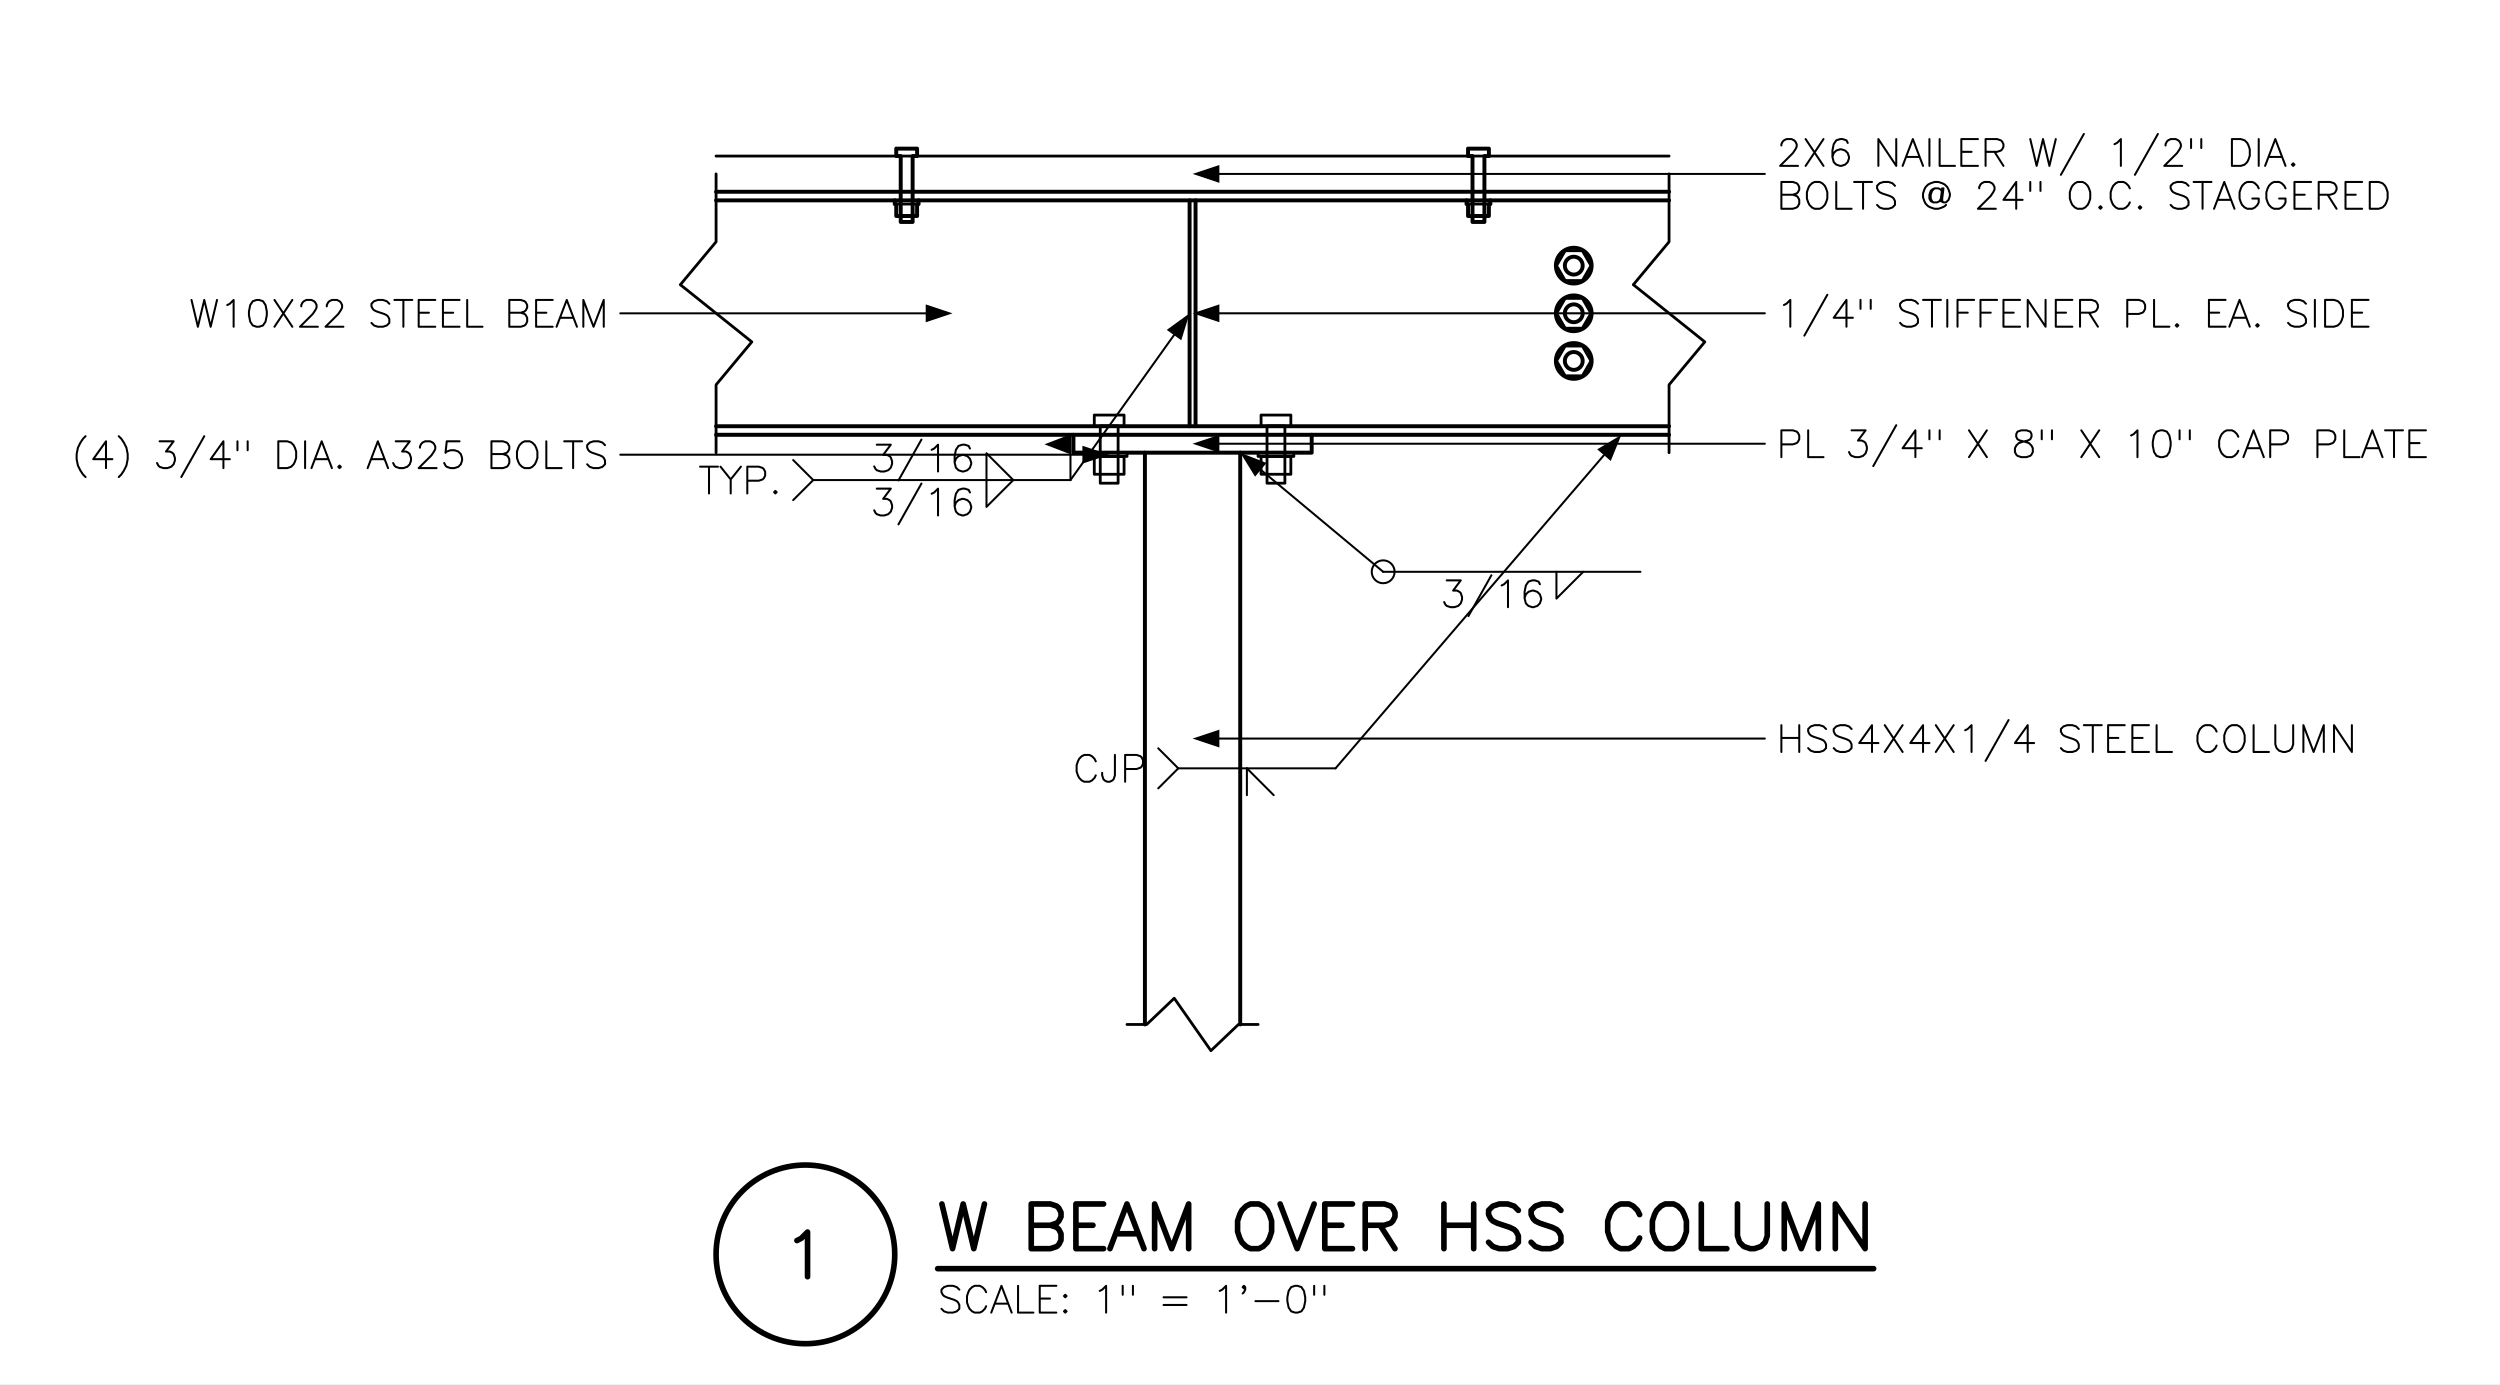
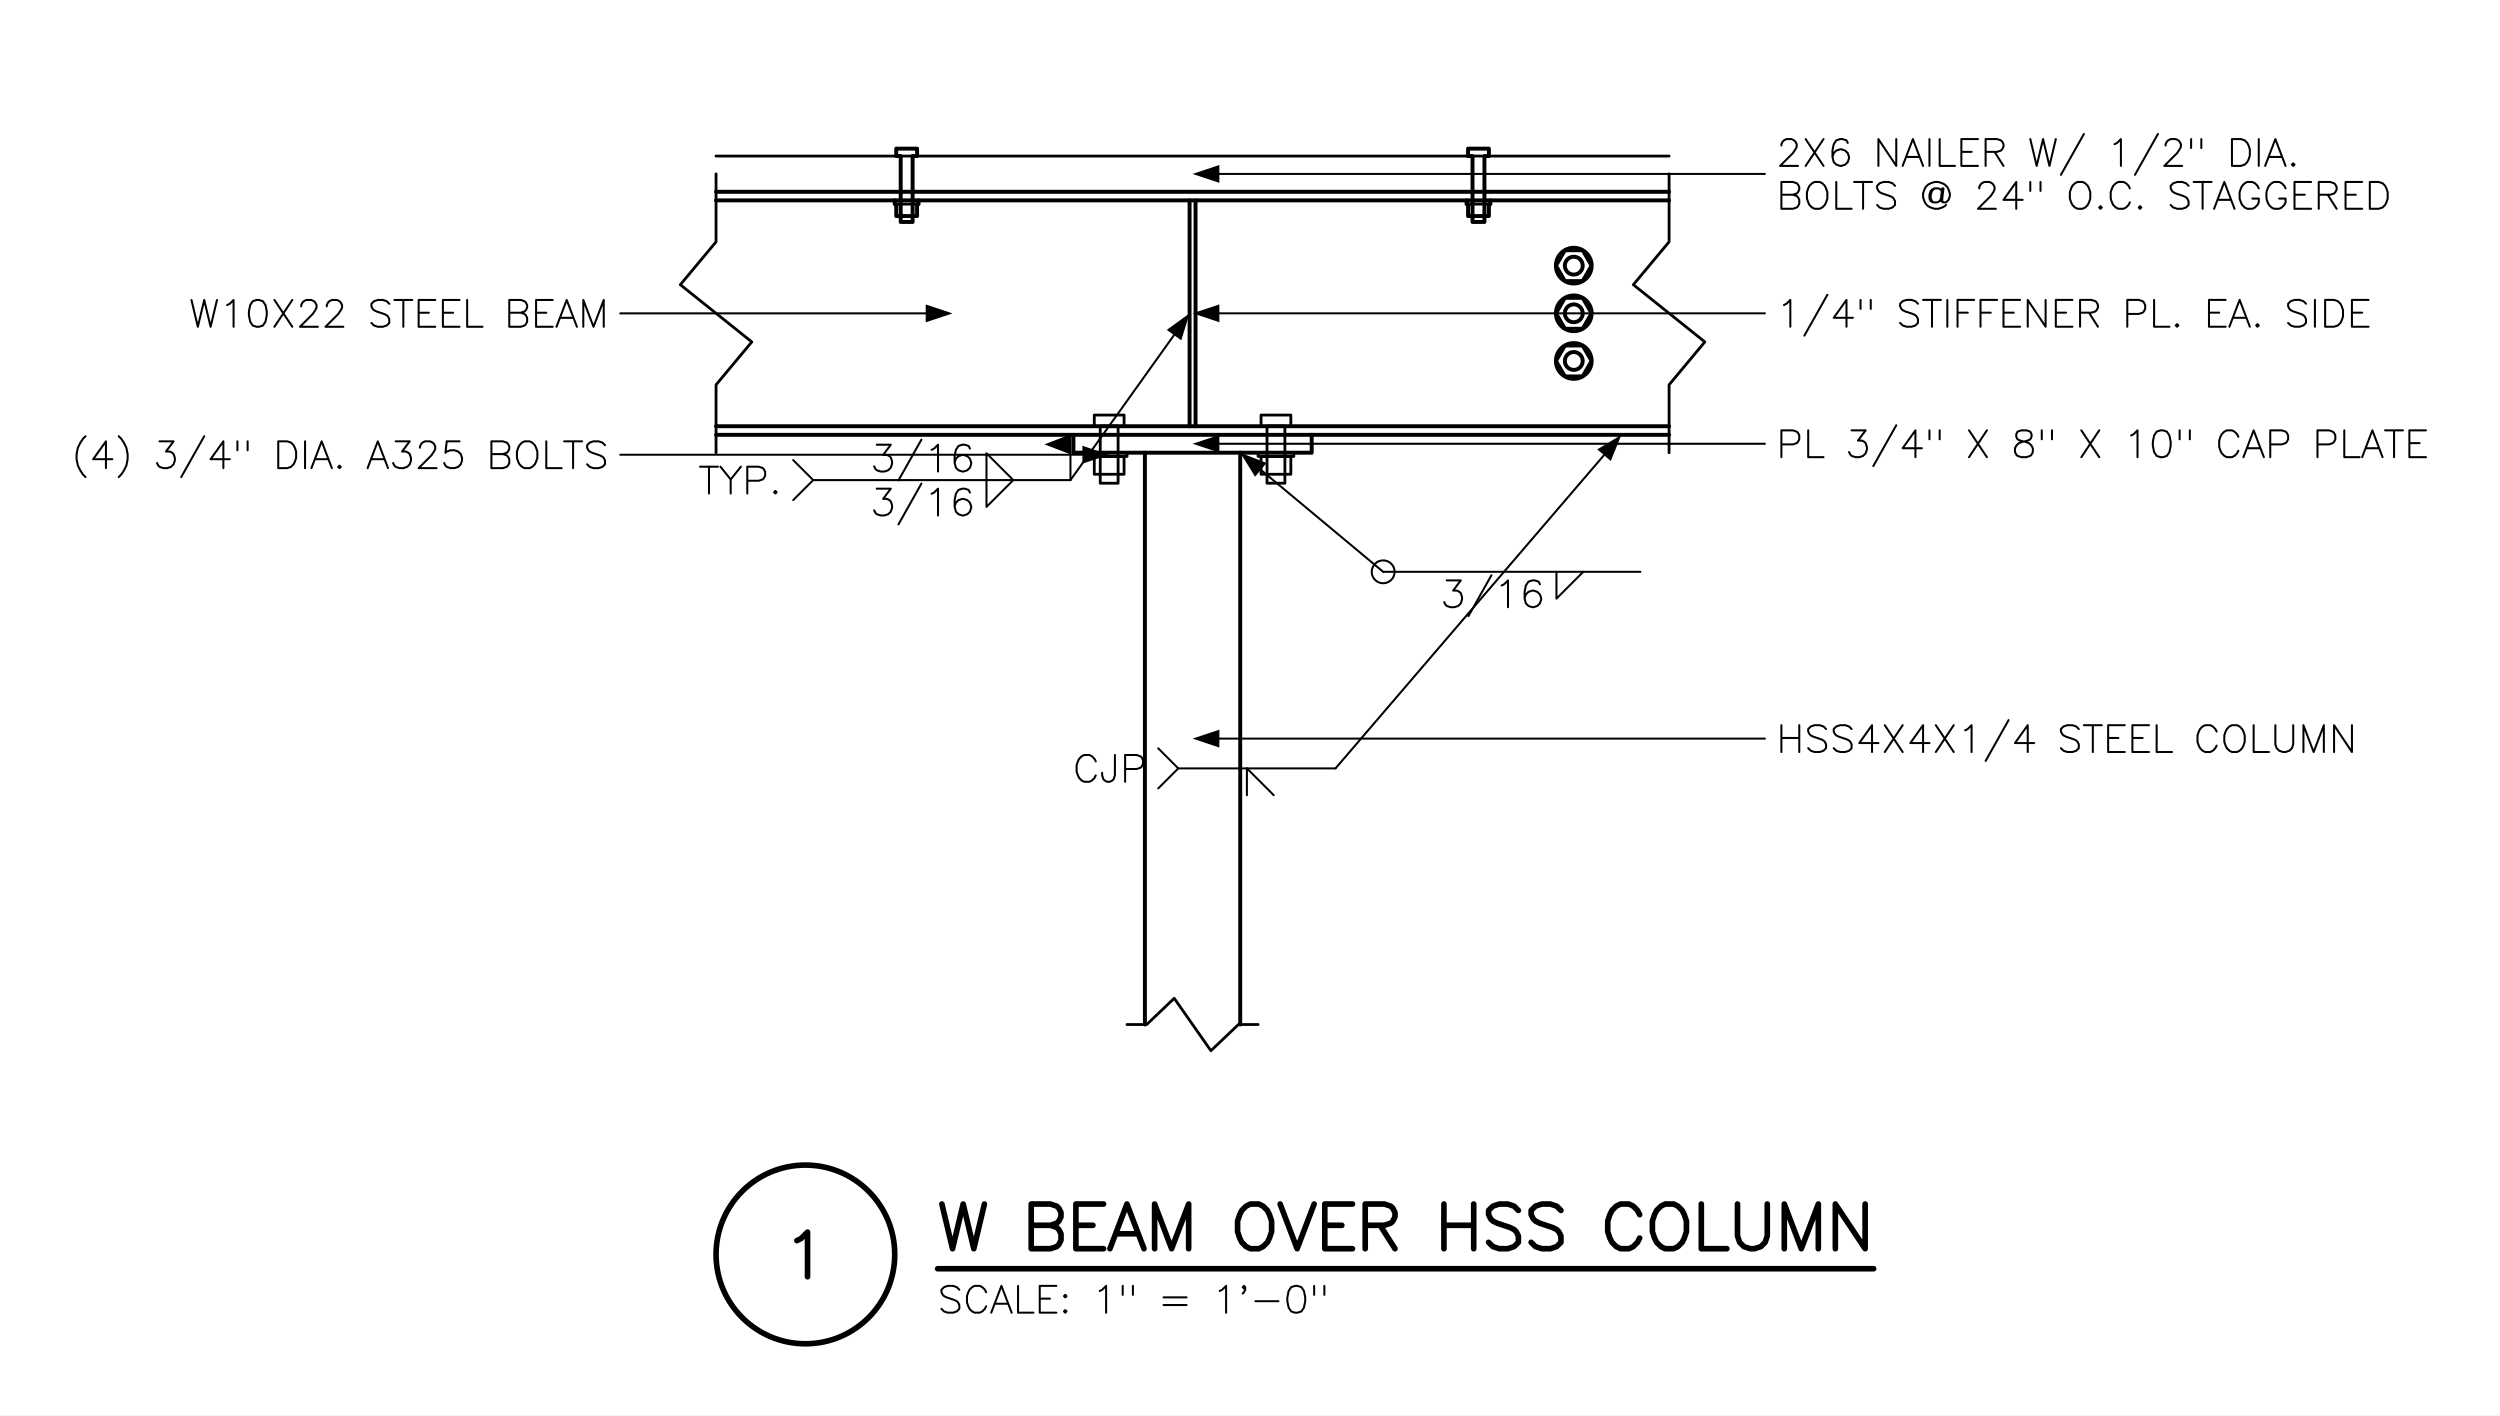
- <svg xmlns="http://www.w3.org/2000/svg" width="8.744in" height="4.841in" viewBox="0 0 839.429 464.76">
+ <svg xmlns="http://www.w3.org/2000/svg" width="8.744in" height="4.95in" viewBox="0 0 839.429 475.2">
  <rect width="100%" height="100%" fill="#fff" />
  <g id="S-DETL-BYND">
    <g data-src="cap_bolts#0">
      <path d="M369.429 162.25L375.429 162.25L375.429 143.12L369.429 143.12L369.429 162.25Z" fill="none" stroke="#000" stroke-linecap="round" stroke-linejoin="round" stroke-width="0.945" />
      <path d="M375.429 143.12L369.429 143.12L375.429 143.12L369.429 143.12" fill="none" stroke="#000" stroke-linecap="round" stroke-linejoin="round" stroke-width="0.945" />
      <path d="M367.429 143.12L377.429 143.12L377.429 139.37L367.429 139.37L367.429 143.12Z" fill="none" stroke="#000" stroke-linecap="round" stroke-linejoin="round" stroke-width="0.945" />
      <path d="M367.429 153.25L377.429 153.25L367.429 153.25L377.429 153.25L367.429 153.25L367.429 159.25L377.429 159.25L377.429 153.25" fill="none" stroke="#000" stroke-linecap="round" stroke-linejoin="round" stroke-width="0.945" />
      <path d="M366.429 153.25L378.429 153.25L378.429 152L366.429 152L366.429 153.25Z" fill="none" stroke="#000" stroke-linecap="round" stroke-linejoin="round" stroke-width="0.945" />
      <path d="M425.429 162.25L431.429 162.25L431.429 143.12L425.429 143.12L425.429 162.25Z" fill="none" stroke="#000" stroke-linecap="round" stroke-linejoin="round" stroke-width="0.945" />
      <path d="M431.429 143.12L425.429 143.12L431.429 143.12L425.429 143.12" fill="none" stroke="#000" stroke-linecap="round" stroke-linejoin="round" stroke-width="0.945" />
      <path d="M423.429 143.12L433.429 143.12L433.429 139.37L423.429 139.37L423.429 143.12Z" fill="none" stroke="#000" stroke-linecap="round" stroke-linejoin="round" stroke-width="0.945" />
      <path d="M423.429 153.25L433.429 153.25L423.429 153.25L433.429 153.25L423.429 153.25L423.429 159.25L433.429 159.25L433.429 153.25" fill="none" stroke="#000" stroke-linecap="round" stroke-linejoin="round" stroke-width="0.945" />
      <path d="M422.429 153.25L434.429 153.25L434.429 152L422.429 152L422.429 153.25Z" fill="none" stroke="#000" stroke-linecap="round" stroke-linejoin="round" stroke-width="0.945" />
    </g>
    <g data-src="cap_bolts#1">
      <path d="M375.429 143.12L369.429 143.12" fill="none" stroke="#000" stroke-linecap="round" stroke-linejoin="round" stroke-width="0.945" />
      <path d="M367.429 153.25L377.429 153.25" fill="none" stroke="#000" stroke-linecap="round" stroke-linejoin="round" stroke-width="0.945" />
      <path d="M431.429 143.12L425.429 143.12" fill="none" stroke="#000" stroke-linecap="round" stroke-linejoin="round" stroke-width="0.945" />
      <path d="M423.429 153.25L433.429 153.25" fill="none" stroke="#000" stroke-linecap="round" stroke-linejoin="round" stroke-width="0.945" />
    </g>
    <g data-src="nailer">
      <path d="M560.429 52.4L499.929 52.4" fill="none" stroke="#000" stroke-linecap="round" stroke-linejoin="round" stroke-width="0.945" />
      <path d="M492.929 52.4L307.929 52.4" fill="none" stroke="#000" stroke-linecap="round" stroke-linejoin="round" stroke-width="0.945" />
      <path d="M300.929 52.4L240.429 52.4" fill="none" stroke="#000" stroke-linecap="round" stroke-linejoin="round" stroke-width="0.945" />
    </g>
    <g data-src="nailer_bolts">
      <path d="M306.429 52.4L302.429 52.4" fill="none" stroke="#000" stroke-linecap="round" stroke-linejoin="round" stroke-width="0.945" />
      <path d="M300.929 68.53L307.929 68.53" fill="none" stroke="#000" stroke-linecap="round" stroke-linejoin="round" stroke-width="0.945" />
      <path d="M498.429 52.4L494.429 52.4" fill="none" stroke="#000" stroke-linecap="round" stroke-linejoin="round" stroke-width="0.945" />
      <path d="M492.929 68.53L499.929 68.53" fill="none" stroke="#000" stroke-linecap="round" stroke-linejoin="round" stroke-width="0.945" />
    </g>
    <g data-src="tab_bolts">
      <path d="M534.202 121.2L531.315 116.2L525.542 116.2L522.655 121.2L525.542 126.2L531.315 126.2L534.202 121.2Z" fill="none" stroke="#000" stroke-linecap="round" stroke-linejoin="round" stroke-width="0.945" />
      <path d="M534.202 105.2L531.315 100.2L525.542 100.2L522.655 105.2L525.542 110.2L531.315 110.2L534.202 105.2Z" fill="none" stroke="#000" stroke-linecap="round" stroke-linejoin="round" stroke-width="0.945" />
      <path d="M534.202 89.2L531.315 84.2L525.542 84.2L522.655 89.2L525.542 94.2L531.315 94.2L534.202 89.2Z" fill="none" stroke="#000" stroke-linecap="round" stroke-linejoin="round" stroke-width="0.945" />
    </g>
  </g>
  <g id="S-DETL-STL">
    <g data-src="column">
      <path d="M416.429 344L416.429 152L384.429 152L384.429 344" fill="none" stroke="#000" stroke-linecap="round" stroke-linejoin="round" stroke-width="1.323" />
    </g>
    <g data-src="cap">
      <path d="M416.429 152L440.429 152L440.429 146L360.429 146L360.429 152L384.429 152" fill="none" stroke="#000" stroke-linecap="round" stroke-linejoin="round" stroke-width="1.323" />
    </g>
    <g data-src="beam">
      <path d="M240.429 67.28L560.429 67.28" fill="none" stroke="#000" stroke-linecap="round" stroke-linejoin="round" stroke-width="1.323" />
      <path d="M560.429 64.4L240.429 64.4" fill="none" stroke="#000" stroke-linecap="round" stroke-linejoin="round" stroke-width="1.323" />
      <path d="M240.429 146L360.429 146" fill="none" stroke="#000" stroke-linecap="round" stroke-linejoin="round" stroke-width="1.323" />
      <path d="M440.429 146L560.429 146" fill="none" stroke="#000" stroke-linecap="round" stroke-linejoin="round" stroke-width="1.323" />
      <path d="M560.429 143.12L240.429 143.12" fill="none" stroke="#000" stroke-linecap="round" stroke-linejoin="round" stroke-width="1.323" />
    </g>
    <g data-src="stiffener">
      <path d="M401.429 143.12L401.429 67.28" fill="none" stroke="#000" stroke-linecap="round" stroke-linejoin="round" stroke-width="1.323" />
      <path d="M399.429 67.28L399.429 143.12" fill="none" stroke="#000" stroke-linecap="round" stroke-linejoin="round" stroke-width="1.323" />
    </g>
    <g data-src="nailer_bolts">
      <path d="M302.429 52.4L302.429 74.53L306.429 74.53L306.429 52.4L307.929 52.4L307.929 49.9L300.929 49.9L300.929 52.4L302.429 52.4Z" fill="none" stroke="#000" stroke-linecap="round" stroke-linejoin="round" stroke-width="1.323" />
      <path d="M300.429 67.28L300.429 68.53L300.929 68.53L300.929 72.53L307.929 72.53L307.929 68.53L308.429 68.53L308.429 67.28" fill="none" stroke="#000" stroke-linecap="round" stroke-linejoin="round" stroke-width="1.323" />
      <path d="M494.429 52.4L494.429 74.53L498.429 74.53L498.429 52.4L499.929 52.4L499.929 49.9L492.929 49.9L492.929 52.4L494.429 52.4Z" fill="none" stroke="#000" stroke-linecap="round" stroke-linejoin="round" stroke-width="1.323" />
      <path d="M492.429 67.28L492.429 68.53L492.929 68.53L492.929 72.53L499.929 72.53L499.929 68.53L500.429 68.53L500.429 67.28" fill="none" stroke="#000" stroke-linecap="round" stroke-linejoin="round" stroke-width="1.323" />
    </g>
    <g data-src="tab_bolts">
      <path d="M531.429 121.2A3 3 0 0 1 525.429 121.2A3 3 0 0 1 531.429 121.2Z" fill="none" stroke="#000" stroke-linecap="round" stroke-linejoin="round" stroke-width="1.323" />
      <path d="M534.429 121.2A6 6 0 0 1 522.429 121.2A6 6 0 0 1 534.429 121.2Z" fill="none" stroke="#000" stroke-linecap="round" stroke-linejoin="round" stroke-width="1.323" />
      <path d="M531.429 105.2A3 3 0 0 1 525.429 105.2A3 3 0 0 1 531.429 105.2Z" fill="none" stroke="#000" stroke-linecap="round" stroke-linejoin="round" stroke-width="1.323" />
      <path d="M534.429 105.2A6 6 0 0 1 522.429 105.2A6 6 0 0 1 534.429 105.2Z" fill="none" stroke="#000" stroke-linecap="round" stroke-linejoin="round" stroke-width="1.323" />
      <path d="M531.429 89.2A3 3 0 0 1 525.429 89.2A3 3 0 0 1 531.429 89.2Z" fill="none" stroke="#000" stroke-linecap="round" stroke-linejoin="round" stroke-width="1.323" />
      <path d="M534.429 89.2A6 6 0 0 1 522.429 89.2A6 6 0 0 1 534.429 89.2Z" fill="none" stroke="#000" stroke-linecap="round" stroke-linejoin="round" stroke-width="1.323" />
    </g>
  </g>
  <g id="S-DETL-BRKL">
    <g data-src="crop">
      <path d="M240.429 152L240.429 129.2L252.429 114.8L228.429 95.6L240.429 81.2L240.429 58.4" fill="none" stroke="#000" stroke-linecap="round" stroke-linejoin="round" stroke-width="0.945" />
      <path d="M560.429 152L560.429 129.2L572.429 114.8L548.429 95.6L560.429 81.2L560.429 58.4" fill="none" stroke="#000" stroke-linecap="round" stroke-linejoin="round" stroke-width="0.945" />
      <path d="M378.429 344L385.029 344L394.269 335.2L406.589 352.8L415.829 344L422.429 344" fill="none" stroke="#000" stroke-linecap="round" stroke-linejoin="round" stroke-width="0.945" />
    </g>
  </g>
  <g id="S-ANNO-NOTE">
    <g data-src="n_beam">
      <path d="M64.286 100.72L66.429 109.72M68.571 100.72L66.429 109.72M68.571 100.72L70.714 109.72M72.857 100.72L70.714 109.72M76.286 102.435L77.143 102.006L78.429 100.72L78.429 109.72M86.143 100.72L84.857 101.149L84 102.435L83.571 104.578L83.571 105.863L84 108.006L84.857 109.292L86.143 109.72L87 109.72L88.286 109.292L89.143 108.006L89.571 105.863L89.571 104.578L89.143 102.435L88.286 101.149L87 100.72L86.143 100.72M92.143 100.72L98.143 109.72M98.143 100.72L92.143 109.72M101.143 102.863L101.143 102.435L101.571 101.578L102 101.149L102.857 100.72L104.571 100.72L105.429 101.149L105.857 101.578L106.286 102.435L106.286 103.292L105.857 104.149L105 105.435L100.714 109.72L106.714 109.72M109.714 102.863L109.714 102.435L110.143 101.578L110.571 101.149L111.429 100.72L113.143 100.72L114 101.149L114.429 101.578L114.857 102.435L114.857 103.292L114.429 104.149L113.571 105.435L109.286 109.72L115.286 109.72M130.714 102.006L129.857 101.149L128.571 100.72L126.857 100.72L125.571 101.149L124.714 102.006L124.714 102.863L125.143 103.72L125.571 104.149L126.429 104.578L129 105.435L129.857 105.863L130.286 106.292L130.714 107.149L130.714 108.435L129.857 109.292L128.571 109.72L126.857 109.72L125.571 109.292L124.714 108.435M135.429 100.72L135.429 109.72M132.429 100.72L138.429 100.72M140.571 100.72L140.571 109.72M140.571 100.72L146.143 100.72M140.571 105.006L144 105.006M140.571 109.72L146.143 109.72M148.714 100.72L148.714 109.72M148.714 100.72L154.286 100.72M148.714 105.006L152.143 105.006M148.714 109.72L154.286 109.72M156.857 100.72L156.857 109.72M156.857 109.72L162 109.72M171 100.72L171 109.72M171 100.72L174.857 100.72L176.143 101.149L176.571 101.578L177 102.435L177 103.292L176.571 104.149L176.143 104.578L174.857 105.006M171 105.006L174.857 105.006L176.143 105.435L176.571 105.863L177 106.72L177 108.006L176.571 108.863L176.143 109.292L174.857 109.72L171 109.72M180 100.72L180 109.72M180 100.72L185.571 100.72M180 105.006L183.429 105.006M180 109.72L185.571 109.72M190.286 100.72L186.857 109.72M190.286 100.72L193.714 109.72M188.143 106.72L192.429 106.72M195.857 100.72L195.857 109.72M195.857 100.72L199.286 109.72M202.714 100.72L199.286 109.72M202.714 100.72L202.714 109.72" fill="none" stroke="#000" stroke-linecap="round" stroke-linejoin="round" stroke-width="0.68" />
      <path d="M208.269 105.22L220.269 105.22L310.824 105.22" fill="none" stroke="#000" stroke-linecap="round" stroke-linejoin="round" stroke-width="0.68" />
      <path d="M319.824 105.22L310.824 102.22L310.824 108.22L319.824 105.22Z" fill="#000" fill-rule="evenodd" stroke="none" />
    </g>
    <g data-src="n_col">
      <path d="M598.143 243.5L598.143 252.5M604.143 243.5L604.143 252.5M598.143 247.786L604.143 247.786M613.143 244.786L612.286 243.929L611 243.5L609.286 243.5L608 243.929L607.143 244.786L607.143 245.643L607.571 246.5L608 246.929L608.857 247.357L611.429 248.214L612.286 248.643L612.714 249.071L613.143 249.929L613.143 251.214L612.286 252.071L611 252.5L609.286 252.5L608 252.071L607.143 251.214M621.714 244.786L620.857 243.929L619.571 243.5L617.857 243.5L616.571 243.929L615.714 244.786L615.714 245.643L616.143 246.5L616.571 246.929L617.429 247.357L620 248.214L620.857 248.643L621.286 249.071L621.714 249.929L621.714 251.214L620.857 252.071L619.571 252.5L617.857 252.5L616.571 252.071L615.714 251.214M628.571 243.5L624.286 249.5L630.714 249.5M628.571 243.5L628.571 252.5M632.857 243.5L638.857 252.5M638.857 243.5L632.857 252.5M645.714 243.5L641.429 249.5L647.857 249.5M645.714 243.5L645.714 252.5M650 243.5L656 252.5M656 243.5L650 252.5M659.857 245.214L660.714 244.786L662 243.5L662 252.5M674.429 241.786L666.714 255.5M680.857 243.5L676.571 249.5L683 249.5M680.857 243.5L680.857 252.5M698 244.786L697.143 243.929L695.857 243.5L694.143 243.5L692.857 243.929L692 244.786L692 245.643L692.429 246.5L692.857 246.929L693.714 247.357L696.286 248.214L697.143 248.643L697.571 249.071L698 249.929L698 251.214L697.143 252.071L695.857 252.5L694.143 252.5L692.857 252.071L692 251.214M702.714 243.5L702.714 252.5M699.714 243.5L705.714 243.5M707.857 243.5L707.857 252.5M707.857 243.5L713.429 243.5M707.857 247.786L711.286 247.786M707.857 252.5L713.429 252.5M716 243.5L716 252.5M716 243.5L721.571 243.5M716 247.786L719.429 247.786M716 252.5L721.571 252.5M724.143 243.5L724.143 252.5M724.143 252.5L729.286 252.5M744.286 245.643L743.857 244.786L743 243.929L742.143 243.5L740.429 243.5L739.571 243.929L738.714 244.786L738.286 245.643L737.857 246.929L737.857 249.071L738.286 250.357L738.714 251.214L739.571 252.071L740.429 252.5L742.143 252.5L743 252.071L743.857 251.214L744.286 250.357M749.429 243.5L748.571 243.929L747.714 244.786L747.286 245.643L746.857 246.929L746.857 249.071L747.286 250.357L747.714 251.214L748.571 252.071L749.429 252.5L751.143 252.5L752 252.071L752.857 251.214L753.286 250.357L753.714 249.071L753.714 246.929L753.286 245.643L752.857 244.786L752 243.929L751.143 243.5L749.429 243.5M756.714 243.5L756.714 252.5M756.714 252.5L761.857 252.5M764 243.5L764 249.929L764.429 251.214L765.286 252.071L766.571 252.5L767.429 252.5L768.714 252.071L769.571 251.214L770 249.929L770 243.5M773.429 243.5L773.429 252.5M773.429 243.5L776.857 252.5M780.286 243.5L776.857 252.5M780.286 243.5L780.286 252.5M783.714 243.5L783.714 252.5M783.714 243.5L789.714 252.5M789.714 243.5L789.714 252.5" fill="none" stroke="#000" stroke-linecap="round" stroke-linejoin="round" stroke-width="0.68" />
      <path d="M592.589 248L580.589 248L409.429 248" fill="none" stroke="#000" stroke-linecap="round" stroke-linejoin="round" stroke-width="0.68" />
      <path d="M400.429 248L409.429 251L409.429 245L400.429 248Z" fill="#000" fill-rule="evenodd" stroke="none" />
    </g>
    <g data-src="n_cap">
      <path d="M598.143 144.5L598.143 153.5M598.143 144.5L602 144.5L603.286 144.929L603.714 145.357L604.143 146.214L604.143 147.5L603.714 148.357L603.286 148.786L602 149.214L598.143 149.214M607.143 144.5L607.143 153.5M607.143 153.5L612.286 153.5M621.714 144.5L626.429 144.5L623.857 147.929L625.143 147.929L626 148.357L626.429 148.786L626.857 150.071L626.857 150.929L626.429 152.214L625.571 153.071L624.286 153.5L623 153.5L621.714 153.071L621.286 152.643L620.857 151.786M636.714 142.786L629 156.5M643.143 144.5L638.857 150.5L645.286 150.5M643.143 144.5L643.143 153.5M647.857 144.5L647.857 147.5M651.286 144.5L651.286 147.5M661.143 144.5L667.143 153.5M667.143 144.5L661.143 153.5M678.714 144.5L677.429 144.929L677 145.786L677 146.643L677.429 147.5L678.286 147.929L680 148.357L681.286 148.786L682.143 149.643L682.571 150.5L682.571 151.786L682.143 152.643L681.714 153.071L680.429 153.5L678.714 153.5L677.429 153.071L677 152.643L676.571 151.786L676.571 150.5L677 149.643L677.857 148.786L679.143 148.357L680.857 147.929L681.714 147.5L682.143 146.643L682.143 145.786L681.714 144.929L680.429 144.5L678.714 144.5M685.571 144.5L685.571 147.5M689 144.5L689 147.5M698.857 144.5L704.857 153.5M704.857 144.5L698.857 153.5M715.571 146.214L716.429 145.786L717.714 144.5L717.714 153.5M725.429 144.5L724.143 144.929L723.286 146.214L722.857 148.357L722.857 149.643L723.286 151.786L724.143 153.071L725.429 153.5L726.286 153.5L727.571 153.071L728.429 151.786L728.857 149.643L728.857 148.357L728.429 146.214L727.571 144.929L726.286 144.5L725.429 144.5M731.857 144.5L731.857 147.5M735.286 144.5L735.286 147.5M751.571 146.643L751.143 145.786L750.286 144.929L749.429 144.5L747.714 144.5L746.857 144.929L746 145.786L745.571 146.643L745.143 147.929L745.143 150.071L745.571 151.357L746 152.214L746.857 153.071L747.714 153.5L749.429 153.5L750.286 153.071L751.143 152.214L751.571 151.357M756.714 144.5L753.286 153.5M756.714 144.5L760.143 153.5M754.571 150.5L758.857 150.5M762.286 144.5L762.286 153.5M762.286 144.5L766.143 144.5L767.429 144.929L767.857 145.357L768.286 146.214L768.286 147.5L767.857 148.357L767.429 148.786L766.143 149.214L762.286 149.214M778.143 144.5L778.143 153.5M778.143 144.5L782 144.5L783.286 144.929L783.714 145.357L784.143 146.214L784.143 147.5L783.714 148.357L783.286 148.786L782 149.214L778.143 149.214M787.143 144.5L787.143 153.5M787.143 153.5L792.286 153.5M796.571 144.5L793.143 153.5M796.571 144.5L800 153.5M794.429 150.5L798.714 150.5M803.857 144.5L803.857 153.5M800.857 144.5L806.857 144.5M809 144.5L809 153.5M809 144.5L814.571 144.5M809 148.786L812.429 148.786M809 153.5L814.571 153.5" fill="none" stroke="#000" stroke-linecap="round" stroke-linejoin="round" stroke-width="0.68" />
      <path d="M592.589 149L580.589 149L409.429 149" fill="none" stroke="#000" stroke-linecap="round" stroke-linejoin="round" stroke-width="0.68" />
      <path d="M400.429 149L409.429 152L409.429 146L400.429 149Z" fill="#000" fill-rule="evenodd" stroke="none" />
    </g>
    <g data-src="n_bolts">
      <path d="M28.714 146.471L27.857 147.328L27 148.614L26.143 150.328L25.714 152.471L25.714 154.185L26.143 156.328L27 158.042L27.857 159.328L28.714 160.185M35.571 148.185L31.286 154.185L37.714 154.185M35.571 148.185L35.571 157.185M39.857 146.471L40.714 147.328L41.571 148.614L42.429 150.328L42.857 152.471L42.857 154.185L42.429 156.328L41.571 158.042L40.714 159.328L39.857 160.185M53.571 148.185L58.286 148.185L55.714 151.614L57 151.614L57.857 152.042L58.286 152.471L58.714 153.756L58.714 154.614L58.286 155.899L57.429 156.756L56.143 157.185L54.857 157.185L53.571 156.756L53.143 156.328L52.714 155.471M68.571 146.471L60.857 160.185M75 148.185L70.714 154.185L77.143 154.185M75 148.185L75 157.185M79.714 148.185L79.714 151.185M83.143 148.185L83.143 151.185M93.429 148.185L93.429 157.185M93.429 148.185L96.429 148.185L97.714 148.614L98.571 149.471L99 150.328L99.429 151.614L99.429 153.756L99 155.042L98.571 155.899L97.714 156.756L96.429 157.185L93.429 157.185M102.429 148.185L102.429 157.185M108 148.185L104.571 157.185M108 148.185L111.429 157.185M105.857 154.185L110.143 154.185M114 156.328L113.571 156.756L114 157.185L114.429 156.756L114 156.328M126.857 148.185L123.429 157.185M126.857 148.185L130.286 157.185M124.714 154.185L129 154.185M132.857 148.185L137.571 148.185L135 151.614L136.286 151.614L137.143 152.042L137.571 152.471L138 153.756L138 154.614L137.571 155.899L136.714 156.756L135.429 157.185L134.143 157.185L132.857 156.756L132.429 156.328L132 155.471M141 150.328L141 149.899L141.429 149.042L141.857 148.614L142.714 148.185L144.429 148.185L145.286 148.614L145.714 149.042L146.143 149.899L146.143 150.756L145.714 151.614L144.857 152.899L140.571 157.185L146.571 157.185M154.286 148.185L150 148.185L149.571 152.042L150 151.614L151.286 151.185L152.571 151.185L153.857 151.614L154.714 152.471L155.143 153.756L155.143 154.614L154.714 155.899L153.857 156.756L152.571 157.185L151.286 157.185L150 156.756L149.571 156.328L149.143 155.471M165 148.185L165 157.185M165 148.185L168.857 148.185L170.143 148.614L170.571 149.042L171 149.899L171 150.756L170.571 151.614L170.143 152.042L168.857 152.471M165 152.471L168.857 152.471L170.143 152.899L170.571 153.328L171 154.185L171 155.471L170.571 156.328L170.143 156.756L168.857 157.185L165 157.185M176.143 148.185L175.286 148.614L174.429 149.471L174 150.328L173.571 151.614L173.571 153.756L174 155.042L174.429 155.899L175.286 156.756L176.143 157.185L177.857 157.185L178.714 156.756L179.571 155.899L180 155.042L180.429 153.756L180.429 151.614L180 150.328L179.571 149.471L178.714 148.614L177.857 148.185L176.143 148.185M183.429 148.185L183.429 157.185M183.429 157.185L188.571 157.185M192.429 148.185L192.429 157.185M189.429 148.185L195.429 148.185M203.143 149.471L202.286 148.614L201 148.185L199.286 148.185L198 148.614L197.143 149.471L197.143 150.328L197.571 151.185L198 151.614L198.857 152.042L201.429 152.899L202.286 153.328L202.714 153.756L203.143 154.614L203.143 155.899L202.286 156.756L201 157.185L199.286 157.185L198 156.756L197.143 155.899" fill="none" stroke="#000" stroke-linecap="round" stroke-linejoin="round" stroke-width="0.68" />
      <path d="M208.269 152.685L220.269 152.685L363.429 152.685" fill="none" stroke="#000" stroke-linecap="round" stroke-linejoin="round" stroke-width="0.68" />
      <path d="M372.429 152.685L363.429 149.685L363.429 155.685L372.429 152.685Z" fill="#000" fill-rule="evenodd" stroke="none" />
    </g>
    <g data-src="n_stiff">
      <path d="M599 102.414L599.857 101.986L601.143 100.7L601.143 109.7M613.571 98.986L605.857 112.7M620 100.7L615.714 106.7L622.143 106.7M620 100.7L620 109.7M624.714 100.7L624.714 103.7M628.143 100.7L628.143 103.7M644 101.986L643.143 101.129L641.857 100.7L640.143 100.7L638.857 101.129L638 101.986L638 102.843L638.429 103.7L638.857 104.129L639.714 104.557L642.286 105.414L643.143 105.843L643.571 106.271L644 107.129L644 108.414L643.143 109.271L641.857 109.7L640.143 109.7L638.857 109.271L638 108.414M648.714 100.7L648.714 109.7M645.714 100.7L651.714 100.7M653.857 100.7L653.857 109.7M657.286 100.7L657.286 109.7M657.286 100.7L662.857 100.7M657.286 104.986L660.714 104.986M665 100.7L665 109.7M665 100.7L670.571 100.7M665 104.986L668.429 104.986M672.714 100.7L672.714 109.7M672.714 100.7L678.286 100.7M672.714 104.986L676.143 104.986M672.714 109.7L678.286 109.7M680.857 100.7L680.857 109.7M680.857 100.7L686.857 109.7M686.857 100.7L686.857 109.7M690.286 100.7L690.286 109.7M690.286 100.7L695.857 100.7M690.286 104.986L693.714 104.986M690.286 109.7L695.857 109.7M698.429 100.7L698.429 109.7M698.429 100.7L702.286 100.7L703.571 101.129L704 101.557L704.429 102.414L704.429 103.271L704 104.129L703.571 104.557L702.286 104.986L698.429 104.986M701.429 104.986L704.429 109.7M714.286 100.7L714.286 109.7M714.286 100.7L718.143 100.7L719.429 101.129L719.857 101.557L720.286 102.414L720.286 103.7L719.857 104.557L719.429 104.986L718.143 105.414L714.286 105.414M723.286 100.7L723.286 109.7M723.286 109.7L728.429 109.7M731 108.843L730.571 109.271L731 109.7L731.429 109.271L731 108.843M741.714 100.7L741.714 109.7M741.714 100.7L747.286 100.7M741.714 104.986L745.143 104.986M741.714 109.7L747.286 109.7M752 100.7L748.571 109.7M752 100.7L755.429 109.7M749.857 106.7L754.143 106.7M758 108.843L757.571 109.271L758 109.7L758.429 109.271L758 108.843M774.286 101.986L773.429 101.129L772.143 100.7L770.429 100.7L769.143 101.129L768.286 101.986L768.286 102.843L768.714 103.7L769.143 104.129L770 104.557L772.571 105.414L773.429 105.843L773.857 106.271L774.286 107.129L774.286 108.414L773.429 109.271L772.143 109.7L770.429 109.7L769.143 109.271L768.286 108.414M777.286 100.7L777.286 109.7M780.714 100.7L780.714 109.7M780.714 100.7L783.714 100.7L785 101.129L785.857 101.986L786.286 102.843L786.714 104.129L786.714 106.271L786.286 107.557L785.857 108.414L785 109.271L783.714 109.7L780.714 109.7M789.714 100.7L789.714 109.7M789.714 100.7L795.286 100.7M789.714 104.986L793.143 104.986M789.714 109.7L795.286 109.7" fill="none" stroke="#000" stroke-linecap="round" stroke-linejoin="round" stroke-width="0.68" />
      <path d="M592.589 105.2L580.589 105.2L409.429 105.2" fill="none" stroke="#000" stroke-linecap="round" stroke-linejoin="round" stroke-width="0.68" />
      <path d="M400.429 105.2L409.429 108.2L409.429 102.2L400.429 105.2Z" fill="#000" fill-rule="evenodd" stroke="none" />
    </g>
    <g data-src="n_nailer">
      <path d="M598.143 48.843L598.143 48.414L598.571 47.557L599 47.129L599.857 46.7L601.571 46.7L602.429 47.129L602.857 47.557L603.286 48.414L603.286 49.271L602.857 50.129L602 51.414L597.714 55.7L603.714 55.7M606.286 46.7L612.286 55.7M612.286 46.7L606.286 55.7M620.429 47.986L620 47.129L618.714 46.7L617.857 46.7L616.571 47.129L615.714 48.414L615.286 50.557L615.286 52.7L615.714 54.414L616.571 55.271L617.857 55.7L618.286 55.7L619.571 55.271L620.429 54.414L620.857 53.129L620.857 52.7L620.429 51.414L619.571 50.557L618.286 50.129L617.857 50.129L616.571 50.557L615.714 51.414L615.286 52.7M630.714 46.7L630.714 55.7M630.714 46.7L636.714 55.7M636.714 46.7L636.714 55.7M642.286 46.7L638.857 55.7M642.286 46.7L645.714 55.7M640.143 52.7L644.429 52.7M647.857 46.7L647.857 55.7M651.286 46.7L651.286 55.7M651.286 55.7L656.429 55.7M658.571 46.7L658.571 55.7M658.571 46.7L664.143 46.7M658.571 50.986L662 50.986M658.571 55.7L664.143 55.7M666.714 46.7L666.714 55.7M666.714 46.7L670.571 46.7L671.857 47.129L672.286 47.557L672.714 48.414L672.714 49.271L672.286 50.129L671.857 50.557L670.571 50.986L666.714 50.986M669.714 50.986L672.714 55.7M681.714 46.7L683.857 55.7M686 46.7L683.857 55.7M686 46.7L688.143 55.7M690.286 46.7L688.143 55.7M699.714 44.986L692 58.7M710 48.414L710.857 47.986L712.143 46.7L712.143 55.7M724.571 44.986L716.857 58.7M727.143 48.843L727.143 48.414L727.571 47.557L728 47.129L728.857 46.7L730.571 46.7L731.429 47.129L731.857 47.557L732.286 48.414L732.286 49.271L731.857 50.129L731 51.414L726.714 55.7L732.714 55.7M735.714 46.7L735.714 49.7M739.143 46.7L739.143 49.7M749.429 46.7L749.429 55.7M749.429 46.7L752.429 46.7L753.714 47.129L754.571 47.986L755 48.843L755.429 50.129L755.429 52.271L755 53.557L754.571 54.414L753.714 55.271L752.429 55.7L749.429 55.7M758.429 46.7L758.429 55.7M764 46.7L760.571 55.7M764 46.7L767.429 55.7M761.857 52.7L766.143 52.7M770 54.843L769.571 55.271L770 55.7L770.429 55.271L770 54.843" fill="none" stroke="#000" stroke-linecap="round" stroke-linejoin="round" stroke-width="0.68" />
      <path d="M598.143 61.1L598.143 70.1M598.143 61.1L602 61.1L603.286 61.529L603.714 61.957L604.143 62.814L604.143 63.671L603.714 64.529L603.286 64.957L602 65.386M598.143 65.386L602 65.386L603.286 65.814L603.714 66.243L604.143 67.1L604.143 68.386L603.714 69.243L603.286 69.671L602 70.1L598.143 70.1M609.286 61.1L608.429 61.529L607.571 62.386L607.143 63.243L606.714 64.529L606.714 66.671L607.143 67.957L607.571 68.814L608.429 69.671L609.286 70.1L611 70.1L611.857 69.671L612.714 68.814L613.143 67.957L613.571 66.671L613.571 64.529L613.143 63.243L612.714 62.386L611.857 61.529L611 61.1L609.286 61.1M616.571 61.1L616.571 70.1M616.571 70.1L621.714 70.1M625.571 61.1L625.571 70.1M622.571 61.1L628.571 61.1M636.286 62.386L635.429 61.529L634.143 61.1L632.429 61.1L631.143 61.529L630.286 62.386L630.286 63.243L630.714 64.1L631.143 64.529L632 64.957L634.571 65.814L635.429 66.243L635.857 66.671L636.286 67.529L636.286 68.814L635.429 69.671L634.143 70.1L632.429 70.1L631.143 69.671L630.286 68.814M652.143 64.529L651.714 63.671L650.857 63.243L649.571 63.243L648.714 63.671L648.286 64.1L647.857 65.386L647.857 66.671L648.286 67.529L649.143 67.957L650.429 67.957L651.286 67.529L651.714 66.671M649.571 63.243L648.714 64.1L648.286 65.386L648.286 66.671L648.714 67.529L649.143 67.957M652.143 63.243L651.714 66.671L651.714 67.529L652.571 67.957L653.429 67.957L654.286 67.1L654.714 65.814L654.714 64.957L654.286 63.671L653.857 62.814L653 61.957L652.143 61.529L650.857 61.1L649.571 61.1L648.286 61.529L647.429 61.957L646.571 62.814L646.143 63.671L645.714 64.957L645.714 66.243L646.143 67.529L646.571 68.386L647.429 69.243L648.286 69.671L649.571 70.1L650.857 70.1L652.143 69.671L653 69.243L653.429 68.814M652.571 63.243L652.143 66.671L652.143 67.529L652.571 67.957M664.571 63.243L664.571 62.814L665 61.957L665.429 61.529L666.286 61.1L668 61.1L668.857 61.529L669.286 61.957L669.714 62.814L669.714 63.671L669.286 64.529L668.429 65.814L664.143 70.1L670.143 70.1M677 61.1L672.714 67.1L679.143 67.1M677 61.1L677 70.1M681.714 61.1L681.714 64.1M685.143 61.1L685.143 64.1M697.571 61.1L696.714 61.529L695.857 62.386L695.429 63.243L695 64.529L695 66.671L695.429 67.957L695.857 68.814L696.714 69.671L697.571 70.1L699.286 70.1L700.143 69.671L701 68.814L701.429 67.957L701.857 66.671L701.857 64.529L701.429 63.243L701 62.386L700.143 61.529L699.286 61.1L697.571 61.1M705.286 69.243L704.857 69.671L705.286 70.1L705.714 69.671L705.286 69.243M715.143 63.243L714.714 62.386L713.857 61.529L713 61.1L711.286 61.1L710.429 61.529L709.571 62.386L709.143 63.243L708.714 64.529L708.714 66.671L709.143 67.957L709.571 68.814L710.429 69.671L711.286 70.1L713 70.1L713.857 69.671L714.714 68.814L715.143 67.957M718.571 69.243L718.143 69.671L718.571 70.1L719 69.671L718.571 69.243M734.857 62.386L734 61.529L732.714 61.1L731 61.1L729.714 61.529L728.857 62.386L728.857 63.243L729.286 64.1L729.714 64.529L730.571 64.957L733.143 65.814L734 66.243L734.429 66.671L734.857 67.529L734.857 68.814L734 69.671L732.714 70.1L731 70.1L729.714 69.671L728.857 68.814M739.571 61.1L739.571 70.1M736.571 61.1L742.571 61.1M746.857 61.1L743.429 70.1M746.857 61.1L750.286 70.1M744.714 67.1L749 67.1M758.429 63.243L758 62.386L757.143 61.529L756.286 61.1L754.571 61.1L753.714 61.529L752.857 62.386L752.429 63.243L752 64.529L752 66.671L752.429 67.957L752.857 68.814L753.714 69.671L754.571 70.1L756.286 70.1L757.143 69.671L758 68.814L758.429 67.957L758.429 66.671M756.286 66.671L758.429 66.671M767.429 63.243L767 62.386L766.143 61.529L765.286 61.1L763.571 61.1L762.714 61.529L761.857 62.386L761.429 63.243L761 64.529L761 66.671L761.429 67.957L761.857 68.814L762.714 69.671L763.571 70.1L765.286 70.1L766.143 69.671L767 68.814L767.429 67.957L767.429 66.671M765.286 66.671L767.429 66.671M770.429 61.1L770.429 70.1M770.429 61.1L776 61.1M770.429 65.386L773.857 65.386M770.429 70.1L776 70.1M778.571 61.1L778.571 70.1M778.571 61.1L782.429 61.1L783.714 61.529L784.143 61.957L784.571 62.814L784.571 63.671L784.143 64.529L783.714 64.957L782.429 65.386L778.571 65.386M781.571 65.386L784.571 70.1M787.571 61.1L787.571 70.1M787.571 61.1L793.143 61.1M787.571 65.386L791 65.386M787.571 70.1L793.143 70.1M795.714 61.1L795.714 70.1M795.714 61.1L798.714 61.1L800 61.529L800.857 62.386L801.286 63.243L801.714 64.529L801.714 66.671L801.286 67.957L800.857 68.814L800 69.671L798.714 70.1L795.714 70.1" fill="none" stroke="#000" stroke-linecap="round" stroke-linejoin="round" stroke-width="0.68" />
      <path d="M592.589 58.4L580.589 58.4L409.429 58.4" fill="none" stroke="#000" stroke-linecap="round" stroke-linejoin="round" stroke-width="0.68" />
      <path d="M400.429 58.4L409.429 61.4L409.429 55.4L400.429 58.4Z" fill="#000" fill-rule="evenodd" stroke="none" />
    </g>
    <g data-src="w_cap">
      <path d="M464.429 192L423.343 157.762" fill="none" stroke="#000" stroke-linecap="round" stroke-linejoin="round" stroke-width="0.68" />
      <path d="M416.429 152L421.422 160.066L425.263 155.457L416.429 152Z" fill="#000" fill-rule="evenodd" stroke="none" />
      <path d="M464.429 192L550.811 192" fill="none" stroke="#000" stroke-linecap="round" stroke-linejoin="round" stroke-width="0.68" />
      <path d="M522.611 192L522.611 201L531.611 192" fill="none" stroke="#000" stroke-linecap="round" stroke-linejoin="round" stroke-width="0.68" />
      <path d="M485.771 194.88L490.486 194.88L487.914 198.309L489.2 198.309L490.057 198.737L490.486 199.166L490.914 200.451L490.914 201.309L490.486 202.594L489.629 203.451L488.343 203.88L487.057 203.88L485.771 203.451L485.343 203.023L484.914 202.166M500.771 193.166L493.057 206.88M504.2 196.594L505.057 196.166L506.343 194.88L506.343 203.88M517.057 196.166L516.629 195.309L515.343 194.88L514.486 194.88L513.2 195.309L512.343 196.594L511.914 198.737L511.914 200.88L512.343 202.594L513.2 203.451L514.486 203.88L514.914 203.88L516.2 203.451L517.057 202.594L517.486 201.309L517.486 200.88L517.057 199.594L516.2 198.737L514.914 198.309L514.486 198.309L513.2 198.737L512.343 199.594L511.914 200.88" fill="none" stroke="#000" stroke-linecap="round" stroke-linejoin="round" stroke-width="0.68" />
      <path d="M468.269 192A3.84 3.84 0 0 1 460.589 192A3.84 3.84 0 0 1 468.269 192Z" fill="none" stroke="#000" stroke-linecap="round" stroke-linejoin="round" stroke-width="0.68" />
    </g>
    <g data-src="w_stiff">
      <path d="M359.429 161.2L394.197 112.524" fill="none" stroke="#000" stroke-linecap="round" stroke-linejoin="round" stroke-width="0.68" />
      <path d="M399.429 105.2L391.756 110.78L396.639 114.267L399.429 105.2Z" fill="#000" fill-rule="evenodd" stroke="none" />
      <path d="M359.429 161.2L273.046 161.2" fill="none" stroke="#000" stroke-linecap="round" stroke-linejoin="round" stroke-width="0.68" />
      <path d="M331.229 161.2L331.229 170.2L340.229 161.2" fill="none" stroke="#000" stroke-linecap="round" stroke-linejoin="round" stroke-width="0.68" />
      <path d="M294.389 164.08L299.103 164.08L296.531 167.509L297.817 167.509L298.674 167.937L299.103 168.366L299.531 169.651L299.531 170.509L299.103 171.794L298.246 172.651L296.96 173.08L295.674 173.08L294.389 172.651L293.96 172.223L293.531 171.366M309.389 162.366L301.674 176.08M312.817 165.794L313.674 165.366L314.96 164.08L314.96 173.08M325.674 165.366L325.246 164.509L323.96 164.08L323.103 164.08L321.817 164.509L320.96 165.794L320.531 167.937L320.531 170.08L320.96 171.794L321.817 172.651L323.103 173.08L323.531 173.08L324.817 172.651L325.674 171.794L326.103 170.509L326.103 170.08L325.674 168.794L324.817 167.937L323.531 167.509L323.103 167.509L321.817 167.937L320.96 168.794L320.531 170.08" fill="none" stroke="#000" stroke-linecap="round" stroke-linejoin="round" stroke-width="0.68" />
      <path d="M331.229 161.2L331.229 152.2L340.229 161.2" fill="none" stroke="#000" stroke-linecap="round" stroke-linejoin="round" stroke-width="0.68" />
      <path d="M294.389 149.32L299.103 149.32L296.531 152.749L297.817 152.749L298.674 153.177L299.103 153.606L299.531 154.891L299.531 155.749L299.103 157.034L298.246 157.891L296.96 158.32L295.674 158.32L294.389 157.891L293.96 157.463L293.531 156.606M309.389 147.606L301.674 161.32M312.817 151.034L313.674 150.606L314.96 149.32L314.96 158.32M325.674 150.606L325.246 149.749L323.96 149.32L323.103 149.32L321.817 149.749L320.96 151.034L320.531 153.177L320.531 155.32L320.96 157.034L321.817 157.891L323.103 158.32L323.531 158.32L324.817 157.891L325.674 157.034L326.103 155.749L326.103 155.32L325.674 154.034L324.817 153.177L323.531 152.749L323.103 152.749L321.817 153.177L320.96 154.034L320.531 155.32" fill="none" stroke="#000" stroke-linecap="round" stroke-linejoin="round" stroke-width="0.68" />
      <path d="M359.429 161.2L359.429 145.84" fill="none" stroke="#000" stroke-linecap="round" stroke-linejoin="round" stroke-width="0.68" />
      <path d="M359.429 145.84L359.429 152.56L350.693 149.2L359.429 145.84Z" fill="#000" fill-rule="evenodd" stroke="none" />
      <path d="M266.326 154.48L273.046 161.2L266.326 167.92" fill="none" stroke="#000" stroke-linecap="round" stroke-linejoin="round" stroke-width="0.68" />
      <path d="M238.057 156.7L238.057 165.7M235.057 156.7L241.057 156.7M241.914 156.7L245.343 160.986L245.343 165.7M248.771 156.7L245.343 160.986M250.914 156.7L250.914 165.7M250.914 156.7L254.771 156.7L256.057 157.129L256.486 157.557L256.914 158.414L256.914 159.7L256.486 160.557L256.057 160.986L254.771 161.414L250.914 161.414M260.343 164.843L259.914 165.271L260.343 165.7L260.771 165.271L260.343 164.843" fill="none" stroke="#000" stroke-linecap="round" stroke-linejoin="round" stroke-width="0.68" />
    </g>
    <g data-src="w_cjp">
      <path d="M448.429 258L538.571 152.833" fill="none" stroke="#000" stroke-linecap="round" stroke-linejoin="round" stroke-width="0.68" />
      <path d="M544.429 146L536.294 150.881L540.849 154.786L544.429 146Z" fill="#000" fill-rule="evenodd" stroke="none" />
      <path d="M448.429 258L395.629 258" fill="none" stroke="#000" stroke-linecap="round" stroke-linejoin="round" stroke-width="0.68" />
      <path d="M418.669 258L418.669 267" fill="none" stroke="#000" stroke-linecap="round" stroke-linejoin="round" stroke-width="0.68" />
      <path d="M418.669 258L427.669 267" fill="none" stroke="#000" stroke-linecap="round" stroke-linejoin="round" stroke-width="0.68" />
      <path d="M388.909 251.28L395.629 258L388.909 264.72" fill="none" stroke="#000" stroke-linecap="round" stroke-linejoin="round" stroke-width="0.68" />
      <path d="M367.926 255.643L367.497 254.786L366.64 253.929L365.783 253.5L364.069 253.5L363.211 253.929L362.354 254.786L361.926 255.643L361.497 256.929L361.497 259.071L361.926 260.357L362.354 261.214L363.211 262.071L364.069 262.5L365.783 262.5L366.64 262.071L367.497 261.214L367.926 260.357M374.354 253.5L374.354 260.357L373.926 261.643L373.497 262.071L372.64 262.5L371.783 262.5L370.926 262.071L370.497 261.643L370.069 260.357L370.069 259.5M377.783 253.5L377.783 262.5M377.783 253.5L381.64 253.5L382.926 253.929L383.354 254.357L383.783 255.214L383.783 256.5L383.354 257.357L382.926 257.786L381.64 258.214L377.783 258.214" fill="none" stroke="#000" stroke-linecap="round" stroke-linejoin="round" stroke-width="0.68" />
    </g>
  </g>
  <g id="S-ANNO-TTLB">
    <g data-src="title:A">
      <path d="M240.429 421.2A30 30 0 0 1 300.429 421.2A30 30 0 0 1 240.429 421.2Z" fill="none" stroke="#000" stroke-linecap="round" stroke-linejoin="round" stroke-width="1.89" />
      <path d="M267.571 416.557L269 415.843L271.143 413.7L271.143 428.7" fill="none" stroke="#000" stroke-linecap="round" stroke-linejoin="round" stroke-width="1.89" />
      <path d="M316.257 404.28L319.829 419.28M323.4 404.28L319.829 419.28M323.4 404.28L326.971 419.28M330.543 404.28L326.971 419.28M346.257 404.28L346.257 419.28M346.257 404.28L352.686 404.28L354.829 404.994L355.543 405.709L356.257 407.137L356.257 408.566L355.543 409.994L354.829 410.709L352.686 411.423M346.257 411.423L352.686 411.423L354.829 412.137L355.543 412.851L356.257 414.28L356.257 416.423L355.543 417.851L354.829 418.566L352.686 419.28L346.257 419.28M361.257 404.28L361.257 419.28M361.257 404.28L370.543 404.28M361.257 411.423L366.971 411.423M361.257 419.28L370.543 419.28M378.4 404.28L372.686 419.28M378.4 404.28L384.114 419.28M374.829 414.28L381.971 414.28M387.686 404.28L387.686 419.28M387.686 404.28L393.4 419.28M399.114 404.28L393.4 419.28M399.114 404.28L399.114 419.28M419.829 404.28L418.4 404.994L416.971 406.423L416.257 407.851L415.543 409.994L415.543 413.566L416.257 415.709L416.971 417.137L418.4 418.566L419.829 419.28L422.686 419.28L424.114 418.566L425.543 417.137L426.257 415.709L426.971 413.566L426.971 409.994L426.257 407.851L425.543 406.423L424.114 404.994L422.686 404.28L419.829 404.28M429.829 404.28L435.543 419.28M441.257 404.28L435.543 419.28M444.829 404.28L444.829 419.28M444.829 404.28L454.114 404.28M444.829 411.423L450.543 411.423M444.829 419.28L454.114 419.28M458.4 404.28L458.4 419.28M458.4 404.28L464.829 404.28L466.971 404.994L467.686 405.709L468.4 407.137L468.4 408.566L467.686 409.994L466.971 410.709L464.829 411.423L458.4 411.423M463.4 411.423L468.4 419.28M484.829 404.28L484.829 419.28M494.829 404.28L494.829 419.28M484.829 411.423L494.829 411.423M509.829 406.423L508.4 404.994L506.257 404.28L503.4 404.28L501.257 404.994L499.829 406.423L499.829 407.851L500.543 409.28L501.257 409.994L502.686 410.709L506.971 412.137L508.4 412.851L509.114 413.566L509.829 414.994L509.829 417.137L508.4 418.566L506.257 419.28L503.4 419.28L501.257 418.566L499.829 417.137M524.114 406.423L522.686 404.994L520.543 404.28L517.686 404.28L515.543 404.994L514.114 406.423L514.114 407.851L514.829 409.28L515.543 409.994L516.971 410.709L521.257 412.137L522.686 412.851L523.4 413.566L524.114 414.994L524.114 417.137L522.686 418.566L520.543 419.28L517.686 419.28L515.543 418.566L514.114 417.137M550.543 407.851L549.829 406.423L548.4 404.994L546.971 404.28L544.114 404.28L542.686 404.994L541.257 406.423L540.543 407.851L539.829 409.994L539.829 413.566L540.543 415.709L541.257 417.137L542.686 418.566L544.114 419.28L546.971 419.28L548.4 418.566L549.829 417.137L550.543 415.709M559.114 404.28L557.686 404.994L556.257 406.423L555.543 407.851L554.829 409.994L554.829 413.566L555.543 415.709L556.257 417.137L557.686 418.566L559.114 419.28L561.971 419.28L563.4 418.566L564.829 417.137L565.543 415.709L566.257 413.566L566.257 409.994L565.543 407.851L564.829 406.423L563.4 404.994L561.971 404.28L559.114 404.28M571.257 404.28L571.257 419.28M571.257 419.28L579.829 419.28M583.4 404.28L583.4 414.994L584.114 417.137L585.543 418.566L587.686 419.28L589.114 419.28L591.257 418.566L592.686 417.137L593.4 414.994L593.4 404.28M599.114 404.28L599.114 419.28M599.114 404.28L604.829 419.28M610.543 404.28L604.829 419.28M610.543 404.28L610.543 419.28M616.257 404.28L616.257 419.28M616.257 404.28L626.257 419.28M626.257 404.28L626.257 419.28" fill="none" stroke="#000" stroke-linecap="round" stroke-linejoin="round" stroke-width="1.89" />
      <path d="M314.829 426L629.114 426" fill="none" stroke="#000" stroke-linecap="round" stroke-linejoin="round" stroke-width="1.89" />
      <path d="M322.114 433.046L321.257 432.189L319.971 431.76L318.257 431.76L316.971 432.189L316.114 433.046L316.114 433.903L316.543 434.76L316.971 435.189L317.829 435.617L320.4 436.474L321.257 436.903L321.686 437.331L322.114 438.189L322.114 439.474L321.257 440.331L319.971 440.76L318.257 440.76L316.971 440.331L316.114 439.474M331.114 433.903L330.686 433.046L329.829 432.189L328.971 431.76L327.257 431.76L326.4 432.189L325.543 433.046L325.114 433.903L324.686 435.189L324.686 437.331L325.114 438.617L325.543 439.474L326.4 440.331L327.257 440.76L328.971 440.76L329.829 440.331L330.686 439.474L331.114 438.617M336.257 431.76L332.829 440.76M336.257 431.76L339.686 440.76M334.114 437.76L338.4 437.76M341.829 431.76L341.829 440.76M341.829 440.76L346.971 440.76M349.114 431.76L349.114 440.76M349.114 431.76L354.686 431.76M349.114 436.046L352.543 436.046M349.114 440.76L354.686 440.76M357.686 434.76L357.257 435.189L357.686 435.617L358.114 435.189L357.686 434.76M357.686 439.903L357.257 440.331L357.686 440.76L358.114 440.331L357.686 439.903M369.257 433.474L370.114 433.046L371.4 431.76L371.4 440.76M376.971 431.76L376.971 434.76M380.4 431.76L380.4 434.76M390.686 435.617L398.4 435.617M390.686 438.189L398.4 438.189M409.543 433.474L410.4 433.046L411.686 431.76L411.686 440.76M417.686 432.617L417.257 432.189L417.686 431.76L418.114 432.189L418.114 433.046L417.686 433.903L417.257 434.331M421.543 436.903L429.257 436.903M434.829 431.76L433.543 432.189L432.686 433.474L432.257 435.617L432.257 436.903L432.686 439.046L433.543 440.331L434.829 440.76L435.686 440.76L436.971 440.331L437.829 439.046L438.257 436.903L438.257 435.617L437.829 433.474L436.971 432.189L435.686 431.76L434.829 431.76M441.257 431.76L441.257 434.76M444.686 431.76L444.686 434.76" fill="none" stroke="#000" stroke-linecap="round" stroke-linejoin="round" stroke-width="0.68" />
    </g>
  </g>
</svg>
